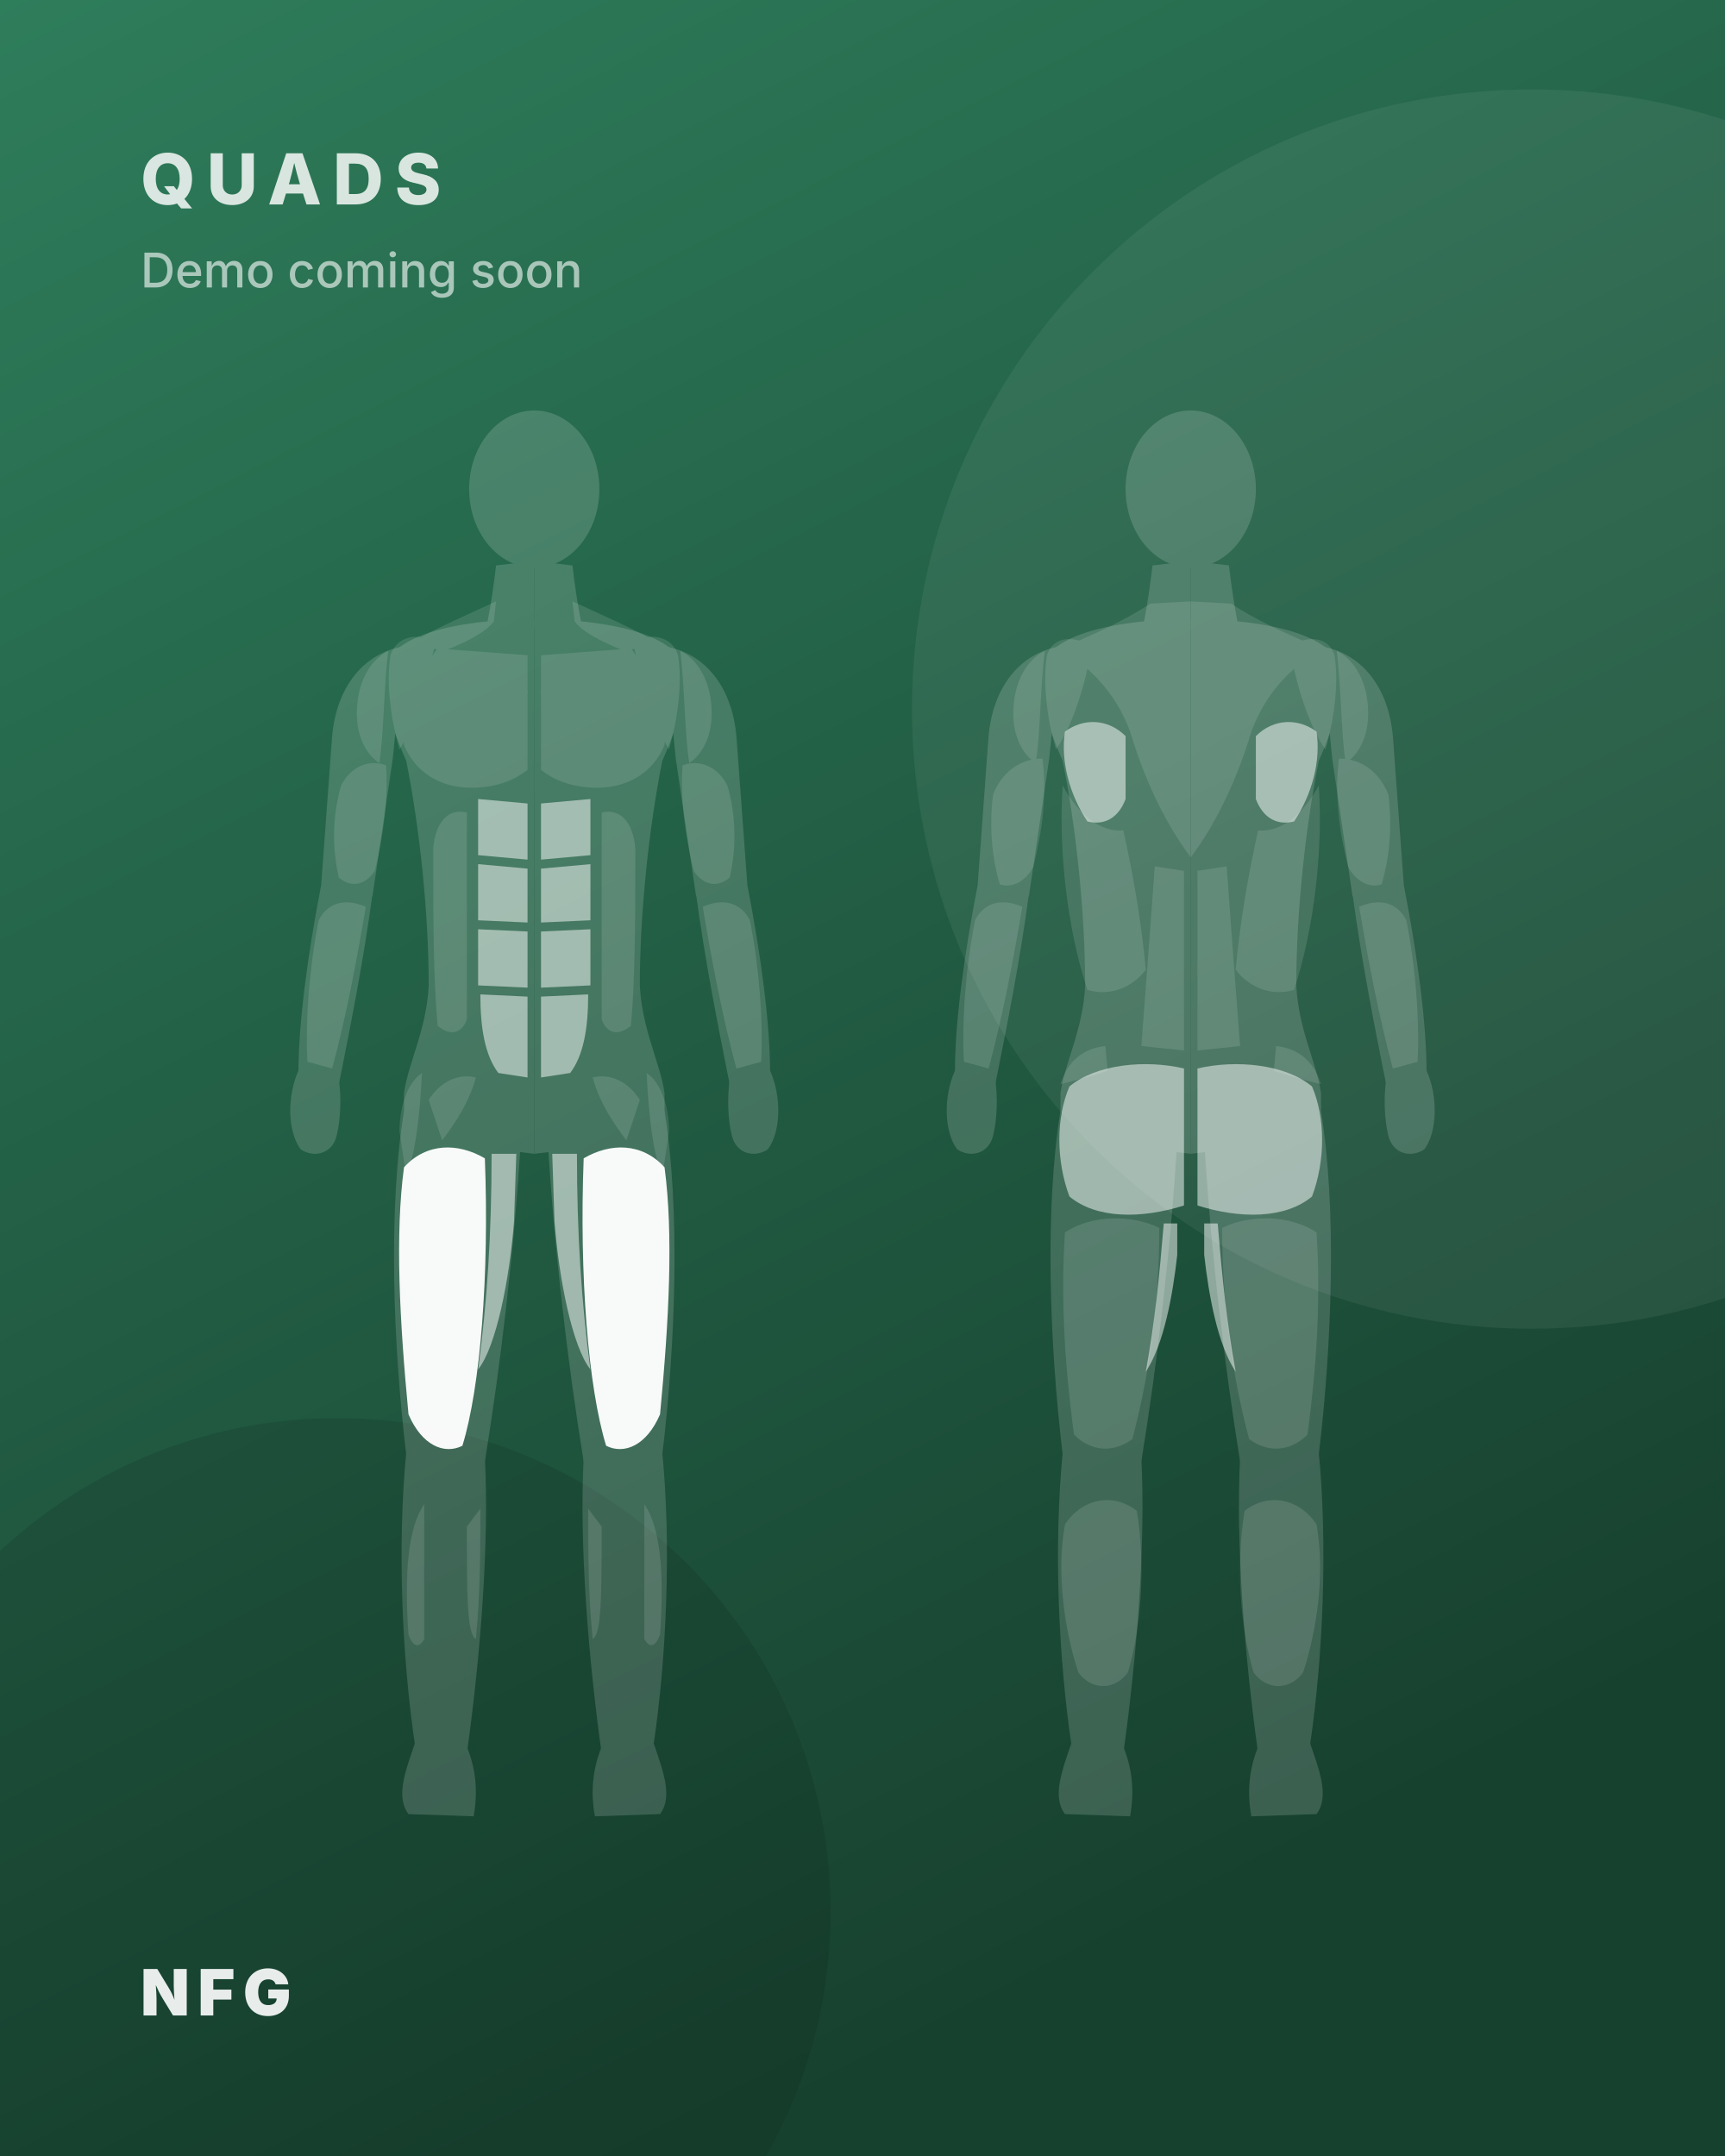
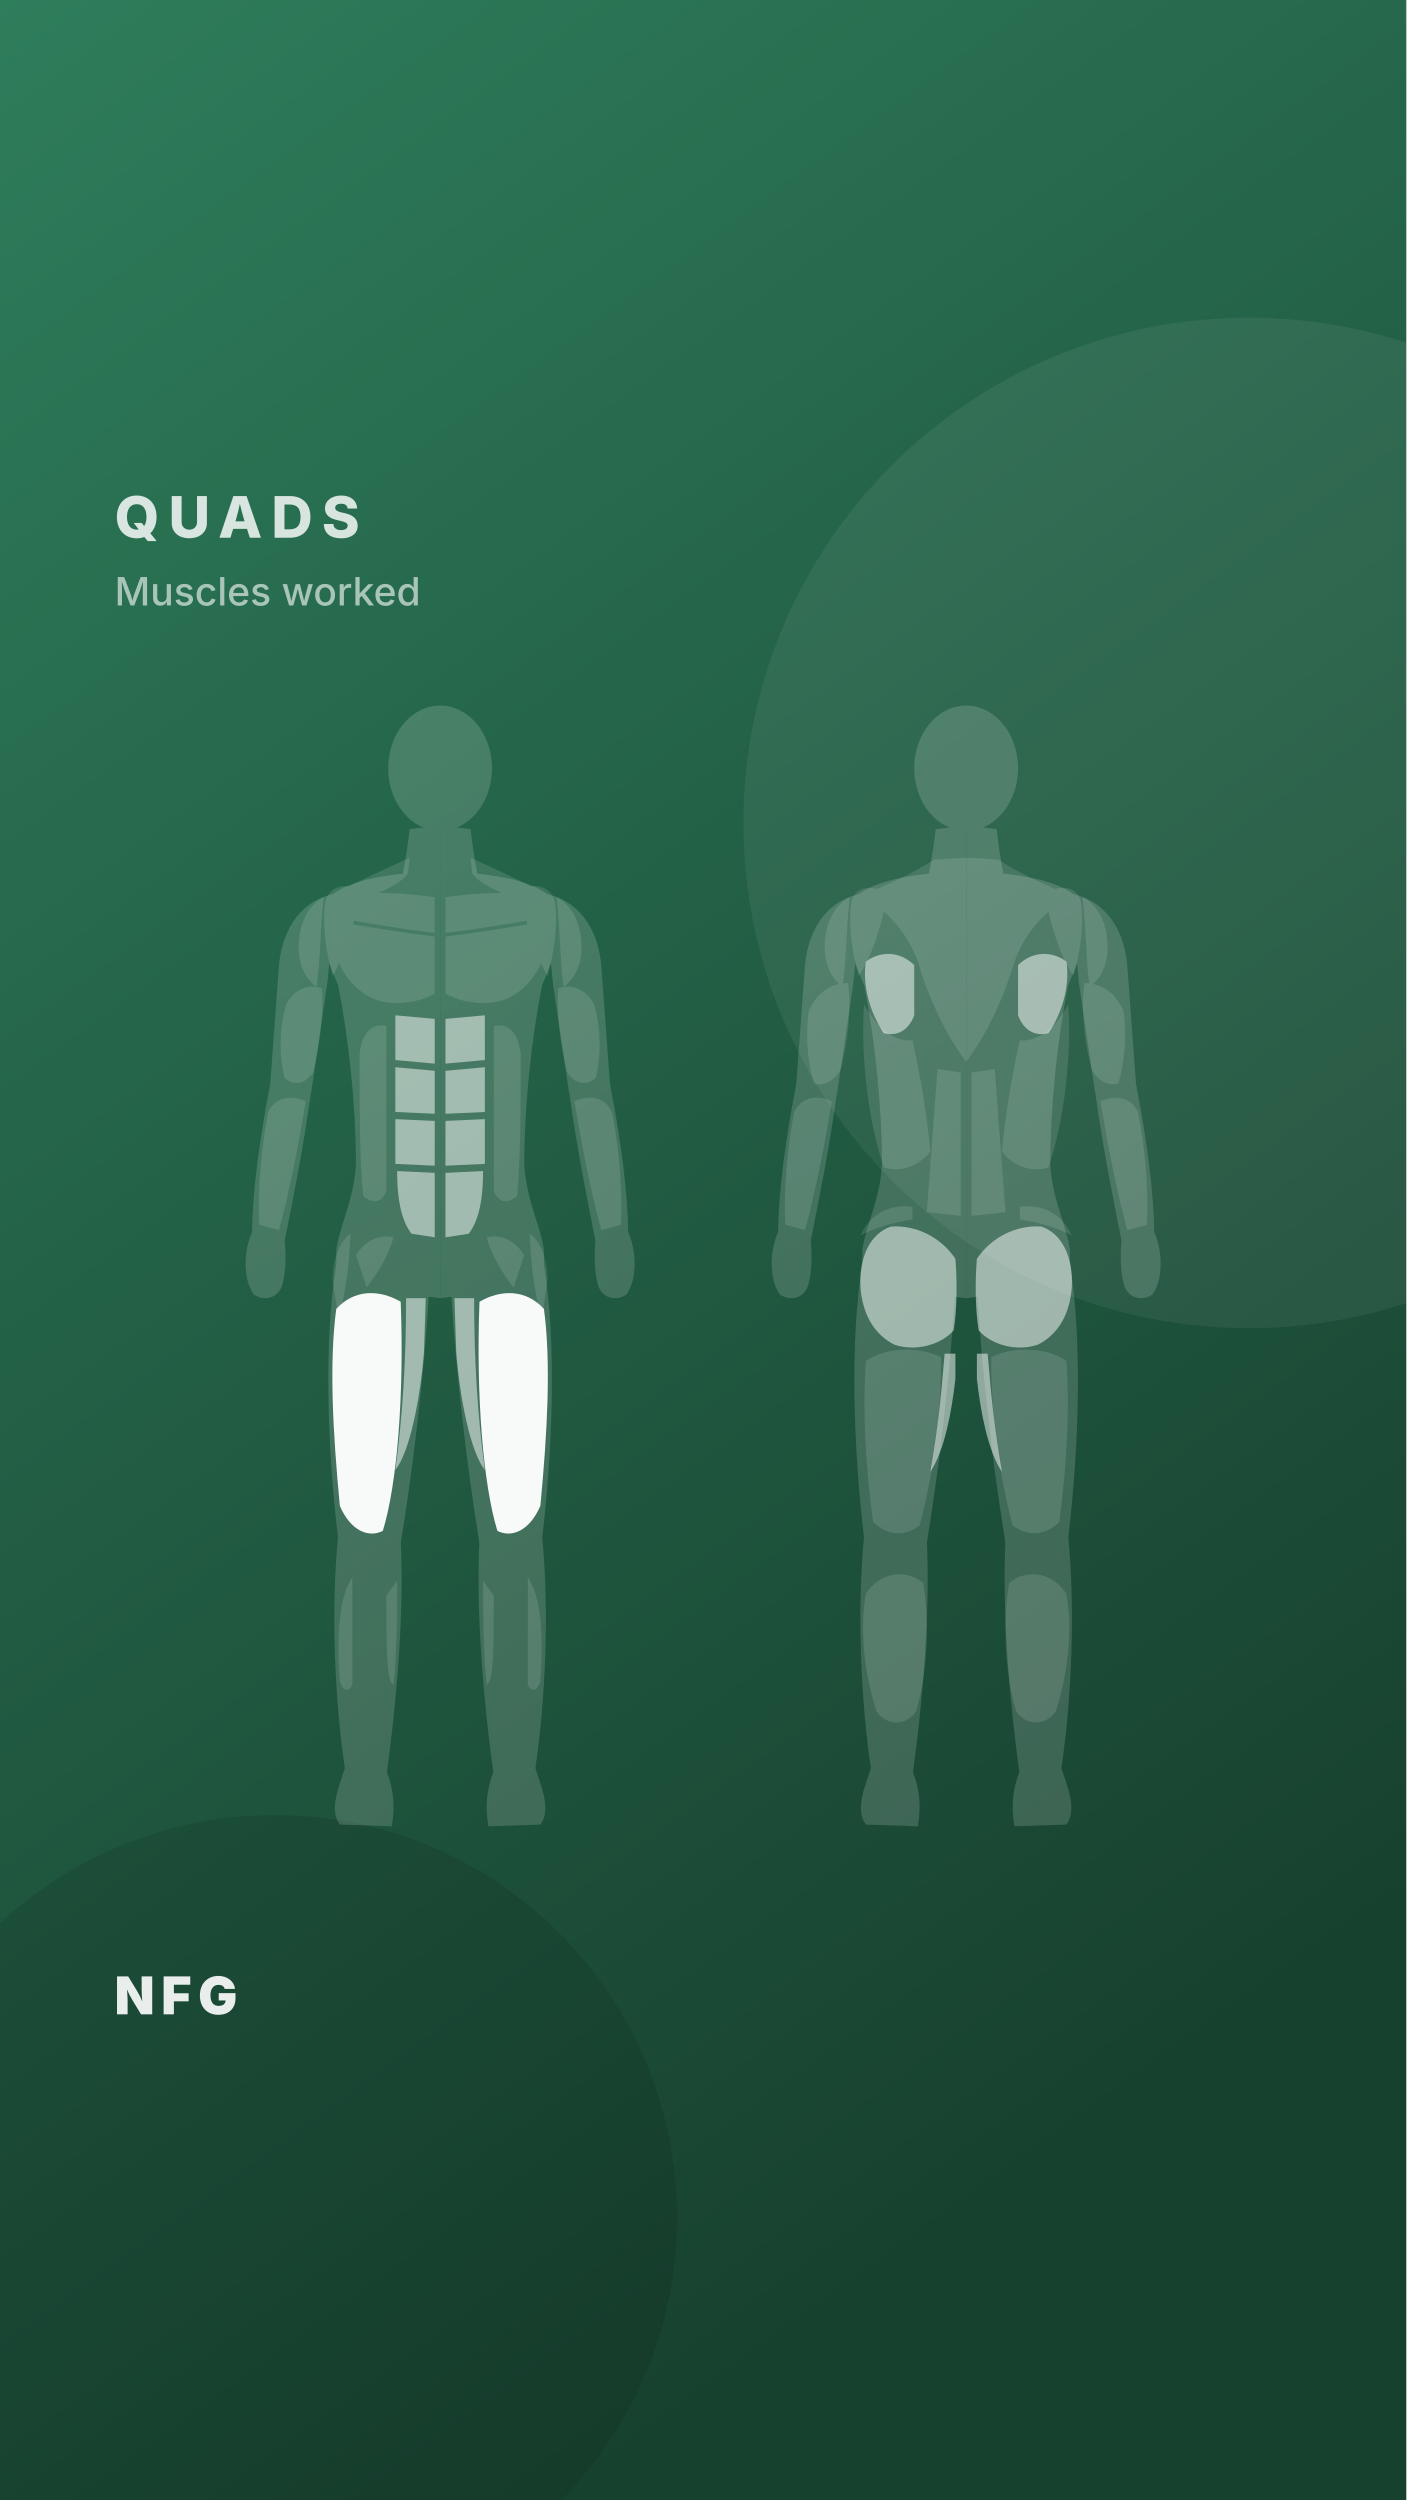
- <svg xmlns="http://www.w3.org/2000/svg" viewBox="0 0 1080 1350" width="1080" height="1350" role="img" aria-label="Barbell Front Squat: muscles worked (placeholder image)">
+ <svg xmlns="http://www.w3.org/2000/svg" viewBox="0 0 1080 1920" width="1080" height="1920" role="img" aria-label="Barbell Front Squat: muscles worked">
  <defs>
    <linearGradient id="bg" x1="0" y1="0" x2="0.4" y2="1">
      <stop offset="0" stop-color="#2E7D5B" />
      <stop offset="1" stop-color="#17412F" />
    </linearGradient>
  </defs>
-   <rect width="1080" height="1350" fill="url(#bg)" />
-   <circle cx="959" cy="444" r="388" fill="#FFFFFF" fill-opacity="0.06" />
-   <circle cx="211" cy="1197" r="309" fill="#000000" fill-opacity="0.10" />
-   <g transform="translate(334.5,250.0) scale(1.4062)">
+   <rect width="1080" height="1920" fill="url(#bg)" />
+   <circle cx="959" cy="632" r="388" fill="#FFFFFF" fill-opacity="0.06" />
+   <circle cx="211" cy="1703" r="309" fill="#000000" fill-opacity="0.10" />
+   <g transform="translate(338.0,535.0) scale(1.375)">
    <g opacity="0.16">
      <ellipse cx="0" cy="40" rx="29" ry="35" fill="#FFFFFF" />
      <path d="M0,72 L17,74 C18,82 19,90 21,100 L0,102 Z" fill="#FFFFFF" />
      <path d="M0,72 L17,74 C18,82 19,90 21,100 L0,102 Z" fill="#FFFFFF" transform="scale(-1,1)" />
      <path d="M0,98 L22,99 C40,101 55,105 63,113 C70,121 66,141 57,161 C51,191 47,229 47,261 C48,281 56,295 58,309 L58,322 C40,330 18,334 0,336 Z" fill="#FFFFFF" />
      <path d="M0,98 L22,99 C40,101 55,105 63,113 C70,121 66,141 57,161 C51,191 47,229 47,261 C48,281 56,295 58,309 L58,322 C40,330 18,334 0,336 Z" fill="#FFFFFF" transform="scale(-1,1)" />
      <path d="M58,110 C76,113 88,128 90,150 L95,218 C91,227 77,229 72,221 L63,160 Z" fill="#FFFFFF" />
      <path d="M58,110 C76,113 88,128 90,150 L95,218 C91,227 77,229 72,221 L63,160 Z" fill="#FFFFFF" transform="scale(-1,1)" />
      <path d="M72,220 L95,217 C101,248 105,278 105,300 L87,305 C82,280 76,250 72,220 Z" fill="#FFFFFF" />
      <path d="M72,220 L95,217 C101,248 105,278 105,300 L87,305 C82,280 76,250 72,220 Z" fill="#FFFFFF" transform="scale(-1,1)" />
      <path d="M87,303 L105,299 C110,310 110,326 104,334 C98,338 90,336 88,328 C86,320 86,310 87,303 Z" fill="#FFFFFF" />
      <path d="M87,303 L105,299 C110,310 110,326 104,334 C98,338 90,336 88,328 C86,320 86,310 87,303 Z" fill="#FFFFFF" transform="scale(-1,1)" />
      <path d="M6,330 L58,317 C65,360 63,420 57,470 L22,473 C15,430 9,380 6,330 Z" fill="#FFFFFF" />
      <path d="M6,330 L58,317 C65,360 63,420 57,470 L22,473 C15,430 9,380 6,330 Z" fill="#FFFFFF" transform="scale(-1,1)" />
      <path d="M22,471 L57,469 C61,510 59,560 53,600 L30,603 C24,560 20,510 22,471 Z" fill="#FFFFFF" />
      <path d="M22,471 L57,469 C61,510 59,560 53,600 L30,603 C24,560 20,510 22,471 Z" fill="#FFFFFF" transform="scale(-1,1)" />
      <path d="M30,600 L53,598 C57,610 62,622 56,630 L27,631 C25,620 26,610 30,600 Z" fill="#FFFFFF" />
      <path d="M30,600 L53,598 C57,610 62,622 56,630 L27,631 C25,620 26,610 30,600 Z" fill="#FFFFFF" transform="scale(-1,1)" />
    </g>
    <g opacity="0.12">
      <path d="M17,90 C30,96 44,102 56,109 L40,112 C30,108 22,104 18,99 Z" fill="#FFFFFF" />
      <path d="M17,90 C30,96 44,102 56,109 L40,112 C30,108 22,104 18,99 Z" fill="#FFFFFF" transform="scale(-1,1)" />
      <path d="M44,108 C54,103 62,107 64,114 C66,126 64,142 60,156 C54,146 48,128 44,108 Z" fill="#FFFFFF" />
      <path d="M44,108 C54,103 62,107 64,114 C66,126 64,142 60,156 C54,146 48,128 44,108 Z" fill="#FFFFFF" transform="scale(-1,1)" />
      <path d="M65,112 C73,116 79,126 79,140 C79,150 75,158 69,162 C67,150 67,128 65,112 Z" fill="#FFFFFF" />
      <path d="M65,112 C73,116 79,126 79,140 C79,150 75,158 69,162 C67,150 67,128 65,112 Z" fill="#FFFFFF" transform="scale(-1,1)" />
-       <path d="M3,130 L50,126 C56,136 59,146 58,154 C53,166 42,173 28,173 C16,173 8,169 3,165 Z" fill="#FFFFFF" />
-       <path d="M3,130 L50,126 C56,136 59,146 58,154 C53,166 42,173 28,173 C16,173 8,169 3,165 Z" fill="#FFFFFF" transform="scale(-1,1)" />
-       <path d="M3,114 L43,111 C47,116 50,121 52,127 C36,130 18,131 3,131 Z" fill="#FFFFFF" />
-       <path d="M3,114 L43,111 C47,116 50,121 52,127 C36,130 18,131 3,131 Z" fill="#FFFFFF" transform="scale(-1,1)" />
+       <path d="M3,134 C20,132 38,129 56,126 C58,134 58,142 56,150 C50,162 40,170 28,171 C17,172 9,169 3,166 Z" fill="#FFFFFF" />
+       <path d="M3,134 C20,132 38,129 56,126 C58,134 58,142 56,150 C50,162 40,170 28,171 C17,172 9,169 3,166 Z" fill="#FFFFFF" transform="scale(-1,1)" />
+       <path d="M3,112 C18,110 34,109 46,110 C51,114 54,119 55,124 C38,127 20,130 3,132 Z" fill="#FFFFFF" />
+       <path d="M3,112 C18,110 34,109 46,110 C51,114 54,119 55,124 C38,127 20,130 3,132 Z" fill="#FFFFFF" transform="scale(-1,1)" />
      <path d="M66,163 C74,160 82,164 86,172 C90,186 90,200 87,213 C81,218 75,216 71,210 C67,194 65,177 66,163 Z" fill="#FFFFFF" />
      <path d="M66,163 C74,160 82,164 86,172 C90,186 90,200 87,213 C81,218 75,216 71,210 C67,194 65,177 66,163 Z" fill="#FFFFFF" transform="scale(-1,1)" />
      <path d="M75,226 C84,222 92,224 96,232 C100,252 102,276 101,295 L90,298 C84,276 79,250 75,226 Z" fill="#FFFFFF" />
      <path d="M75,226 C84,222 92,224 96,232 C100,252 102,276 101,295 L90,298 C84,276 79,250 75,226 Z" fill="#FFFFFF" transform="scale(-1,1)" />
      <path d="M30,184 C38,182 44,188 45,200 C45,230 45,258 43,279 C37,284 32,282 30,276 C30,246 30,214 30,184 Z" fill="#FFFFFF" />
      <path d="M30,184 C38,182 44,188 45,200 C45,230 45,258 43,279 C37,284 32,282 30,276 C30,246 30,214 30,184 Z" fill="#FFFFFF" transform="scale(-1,1)" />
      <path d="M26,302 C34,300 42,304 47,312 L41,330 C35,322 29,313 26,302 Z" fill="#FFFFFF" />
      <path d="M26,302 C34,300 42,304 47,312 L41,330 C35,322 29,313 26,302 Z" fill="#FFFFFF" transform="scale(-1,1)" />
      <path d="M50,300 C56,304 60,314 60,326 L57,346 C53,336 51,320 50,300 Z" fill="#FFFFFF" />
      <path d="M50,300 C56,304 60,314 60,326 L57,346 C53,336 51,320 50,300 Z" fill="#FFFFFF" transform="scale(-1,1)" />
      <path d="M49,492 C56,502 58,522 56,550 C54,556 51,556 49,552 C49,530 49,512 49,492 Z" fill="#FFFFFF" />
      <path d="M49,492 C56,502 58,522 56,550 C54,556 51,556 49,552 C49,530 49,512 49,492 Z" fill="#FFFFFF" transform="scale(-1,1)" />
      <path d="M24,494 C24,512 24,532 26,552 C30,550 30,532 30,502 Z" fill="#FFFFFF" />
      <path d="M24,494 C24,512 24,532 26,552 C30,550 30,532 30,502 Z" fill="#FFFFFF" transform="scale(-1,1)" />
    </g>
    <g opacity="0.5">
      <path d="M3,180 L25,178 L25,203 L3,205 Z" fill="#FFFFFF" />
      <path d="M3,180 L25,178 L25,203 L3,205 Z" fill="#FFFFFF" transform="scale(-1,1)" />
      <path d="M3,209 L25,207 L25,232 L3,233 Z" fill="#FFFFFF" />
      <path d="M3,209 L25,207 L25,232 L3,233 Z" fill="#FFFFFF" transform="scale(-1,1)" />
      <path d="M3,237 L25,236 L25,261 L3,262 Z" fill="#FFFFFF" />
      <path d="M3,237 L25,236 L25,261 L3,262 Z" fill="#FFFFFF" transform="scale(-1,1)" />
      <path d="M3,266 L24,265 C24,280 22,292 16,300 L3,302 Z" fill="#FFFFFF" />
      <path d="M3,266 L24,265 C24,280 22,292 16,300 L3,302 Z" fill="#FFFFFF" transform="scale(-1,1)" />
      <path d="M8,336 L19,336 C19,372 21,402 25,432 C17,422 11,392 9,366 Z" fill="#FFFFFF" />
      <path d="M8,336 L19,336 C19,372 21,402 25,432 C17,422 11,392 9,366 Z" fill="#FFFFFF" transform="scale(-1,1)" />
    </g>
    <g opacity="0.96">
      <path d="M22,338 C34,331 48,331 58,342 C62,372 60,410 56,452 C50,466 40,470 32,466 C24,440 20,390 22,338 Z" fill="#FFFFFF" />
      <path d="M22,338 C34,331 48,331 58,342 C62,372 60,410 56,452 C50,466 40,470 32,466 C24,440 20,390 22,338 Z" fill="#FFFFFF" transform="scale(-1,1)" />
    </g>
  </g>
-   <g transform="translate(745.5,250.0) scale(1.4062)">
+   <g transform="translate(742.0,535.0) scale(1.375)">
    <g opacity="0.16">
      <ellipse cx="0" cy="40" rx="29" ry="35" fill="#FFFFFF" />
      <path d="M0,72 L17,74 C18,82 19,90 21,100 L0,102 Z" fill="#FFFFFF" />
      <path d="M0,72 L17,74 C18,82 19,90 21,100 L0,102 Z" fill="#FFFFFF" transform="scale(-1,1)" />
      <path d="M0,98 L22,99 C40,101 55,105 63,113 C70,121 66,141 57,161 C51,191 47,229 47,261 C48,281 56,295 58,309 L58,322 C40,330 18,334 0,336 Z" fill="#FFFFFF" />
      <path d="M0,98 L22,99 C40,101 55,105 63,113 C70,121 66,141 57,161 C51,191 47,229 47,261 C48,281 56,295 58,309 L58,322 C40,330 18,334 0,336 Z" fill="#FFFFFF" transform="scale(-1,1)" />
      <path d="M58,110 C76,113 88,128 90,150 L95,218 C91,227 77,229 72,221 L63,160 Z" fill="#FFFFFF" />
      <path d="M58,110 C76,113 88,128 90,150 L95,218 C91,227 77,229 72,221 L63,160 Z" fill="#FFFFFF" transform="scale(-1,1)" />
      <path d="M72,220 L95,217 C101,248 105,278 105,300 L87,305 C82,280 76,250 72,220 Z" fill="#FFFFFF" />
      <path d="M72,220 L95,217 C101,248 105,278 105,300 L87,305 C82,280 76,250 72,220 Z" fill="#FFFFFF" transform="scale(-1,1)" />
      <path d="M87,303 L105,299 C110,310 110,326 104,334 C98,338 90,336 88,328 C86,320 86,310 87,303 Z" fill="#FFFFFF" />
      <path d="M87,303 L105,299 C110,310 110,326 104,334 C98,338 90,336 88,328 C86,320 86,310 87,303 Z" fill="#FFFFFF" transform="scale(-1,1)" />
      <path d="M6,330 L58,317 C65,360 63,420 57,470 L22,473 C15,430 9,380 6,330 Z" fill="#FFFFFF" />
      <path d="M6,330 L58,317 C65,360 63,420 57,470 L22,473 C15,430 9,380 6,330 Z" fill="#FFFFFF" transform="scale(-1,1)" />
      <path d="M22,471 L57,469 C61,510 59,560 53,600 L30,603 C24,560 20,510 22,471 Z" fill="#FFFFFF" />
      <path d="M22,471 L57,469 C61,510 59,560 53,600 L30,603 C24,560 20,510 22,471 Z" fill="#FFFFFF" transform="scale(-1,1)" />
      <path d="M30,600 L53,598 C57,610 62,622 56,630 L27,631 C25,620 26,610 30,600 Z" fill="#FFFFFF" />
      <path d="M30,600 L53,598 C57,610 62,622 56,630 L27,631 C25,620 26,610 30,600 Z" fill="#FFFFFF" transform="scale(-1,1)" />
    </g>
    <g opacity="0.12">
      <path d="M0,90 L18,91 C30,99 44,105 58,111 C46,119 34,129 27,148 C21,168 12,188 0,204 Z" fill="#FFFFFF" />
      <path d="M0,90 L18,91 C30,99 44,105 58,111 C46,119 34,129 27,148 C21,168 12,188 0,204 Z" fill="#FFFFFF" transform="scale(-1,1)" />
      <path d="M44,110 C54,104 62,107 64,114 C66,126 64,142 60,156 C53,146 47,128 44,110 Z" fill="#FFFFFF" />
      <path d="M44,110 C54,104 62,107 64,114 C66,126 64,142 60,156 C53,146 47,128 44,110 Z" fill="#FFFFFF" transform="scale(-1,1)" />
      <path d="M65,112 C73,116 79,126 79,140 C79,150 75,158 69,162 C67,150 67,128 65,112 Z" fill="#FFFFFF" />
      <path d="M65,112 C73,116 79,126 79,140 C79,150 75,158 69,162 C67,150 67,128 65,112 Z" fill="#FFFFFF" transform="scale(-1,1)" />
      <path d="M30,192 C40,193 50,185 57,172 C59,200 55,236 46,263 C36,266 26,262 20,254 C22,232 26,210 30,192 Z" fill="#FFFFFF" />
      <path d="M30,192 C40,193 50,185 57,172 C59,200 55,236 46,263 C36,266 26,262 20,254 C22,232 26,210 30,192 Z" fill="#FFFFFF" transform="scale(-1,1)" />
      <path d="M3,210 L16,208 C18,236 20,262 22,288 L3,290 Z" fill="#FFFFFF" />
      <path d="M3,210 L16,208 C18,236 20,262 22,288 L3,290 Z" fill="#FFFFFF" transform="scale(-1,1)" />
      <path d="M66,160 C76,160 84,166 88,176 C90,192 88,206 85,216 C79,218 73,214 70,208 C66,192 64,176 66,160 Z" fill="#FFFFFF" />
      <path d="M66,160 C76,160 84,166 88,176 C90,192 88,206 85,216 C79,218 73,214 70,208 C66,192 64,176 66,160 Z" fill="#FFFFFF" transform="scale(-1,1)" />
      <path d="M75,226 C84,222 92,224 96,232 C100,252 102,276 101,295 L90,298 C84,276 79,250 75,226 Z" fill="#FFFFFF" />
      <path d="M75,226 C84,222 92,224 96,232 C100,252 102,276 101,295 L90,298 C84,276 79,250 75,226 Z" fill="#FFFFFF" transform="scale(-1,1)" />
-       <path d="M38,288 C48,289 55,295 58,305 C50,303 43,301 37,299 Z" fill="#FFFFFF" />
-       <path d="M38,288 C48,289 55,295 58,305 C50,303 43,301 37,299 Z" fill="#FFFFFF" transform="scale(-1,1)" />
+       <path d="M30,285 C42,283 54,289 59,301 C52,297 42,294 30,292 Z" fill="#FFFFFF" />
+       <path d="M30,285 C42,283 54,289 59,301 C52,297 42,294 30,292 Z" fill="#FFFFFF" transform="scale(-1,1)" />
      <path d="M14,369 C26,363 44,363 56,371 C58,401 56,431 52,461 C44,469 34,469 26,463 C18,433 14,401 14,369 Z" fill="#FFFFFF" />
      <path d="M14,369 C26,363 44,363 56,371 C58,401 56,431 52,461 C44,469 34,469 26,463 C18,433 14,401 14,369 Z" fill="#FFFFFF" transform="scale(-1,1)" />
      <path d="M24,495 C34,487 48,489 56,501 C60,523 56,549 50,567 C44,575 34,575 28,567 C22,547 20,519 24,495 Z" fill="#FFFFFF" />
      <path d="M24,495 C34,487 48,489 56,501 C60,523 56,549 50,567 C44,575 34,575 28,567 C22,547 20,519 24,495 Z" fill="#FFFFFF" transform="scale(-1,1)" />
    </g>
    <g opacity="0.5">
      <path d="M29,150 C37,142 48,142 56,148 C58,161 54,176 46,188 C38,190 32,186 29,178 Z" fill="#FFFFFF" />
      <path d="M29,150 C37,142 48,142 56,148 C58,161 54,176 46,188 C38,190 32,186 29,178 Z" fill="#FFFFFF" transform="scale(-1,1)" />
-       <path d="M3,298 C20,294 42,296 54,306 C60,320 60,339 54,355 C42,365 22,365 3,359 Z" fill="#FFFFFF" />
-       <path d="M3,298 C20,294 42,296 54,306 C60,320 60,339 54,355 C42,365 22,365 3,359 Z" fill="#FFFFFF" transform="scale(-1,1)" />
+       <path d="M6,314 C14,302 28,295 42,296 C54,300 60,314 59,330 C58,344 52,356 40,362 C28,366 14,362 7,354 C5,342 5,326 6,314 Z" fill="#FFFFFF" />
+       <path d="M6,314 C14,302 28,295 42,296 C54,300 60,314 59,330 C58,344 52,356 40,362 C28,366 14,362 7,354 C5,342 5,326 6,314 Z" fill="#FFFFFF" transform="scale(-1,1)" />
      <path d="M6,367 L12,367 C14,391 16,411 20,433 C12,421 8,399 6,381 Z" fill="#FFFFFF" />
      <path d="M6,367 L12,367 C14,391 16,411 20,433 C12,421 8,399 6,381 Z" fill="#FFFFFF" transform="scale(-1,1)" />
    </g>
  </g>
-   <text x="88" y="128" fill="#FFFFFF" fill-opacity="0.82" font-family="Inter, 'Helvetica Neue', Helvetica, Arial, sans-serif" font-size="44" font-weight="800" letter-spacing="7">QUADS</text>
-   <text x="88" y="180" fill="#FFFFFF" fill-opacity="0.6" font-family="Inter, 'Helvetica Neue', Helvetica, Arial, sans-serif" font-size="30" font-weight="500">Demo coming soon</text>
-   <text x="88" y="1262" fill="#FFFFFF" fill-opacity="0.9" font-family="Inter, 'Helvetica Neue', Helvetica, Arial, sans-serif" font-size="40" font-weight="900" letter-spacing="5">NFG</text>
+   <text x="88" y="413" fill="#FFFFFF" fill-opacity="0.82" font-family="Inter, 'Helvetica Neue', Helvetica, Arial, sans-serif" font-size="44" font-weight="800" letter-spacing="7">QUADS</text>
+   <text x="88" y="465" fill="#FFFFFF" fill-opacity="0.6" font-family="Inter, 'Helvetica Neue', Helvetica, Arial, sans-serif" font-size="30" font-weight="500">Muscles worked</text>
+   <text x="88" y="1547" fill="#FFFFFF" fill-opacity="0.9" font-family="Inter, 'Helvetica Neue', Helvetica, Arial, sans-serif" font-size="40" font-weight="900" letter-spacing="5">NFG</text>
</svg>
